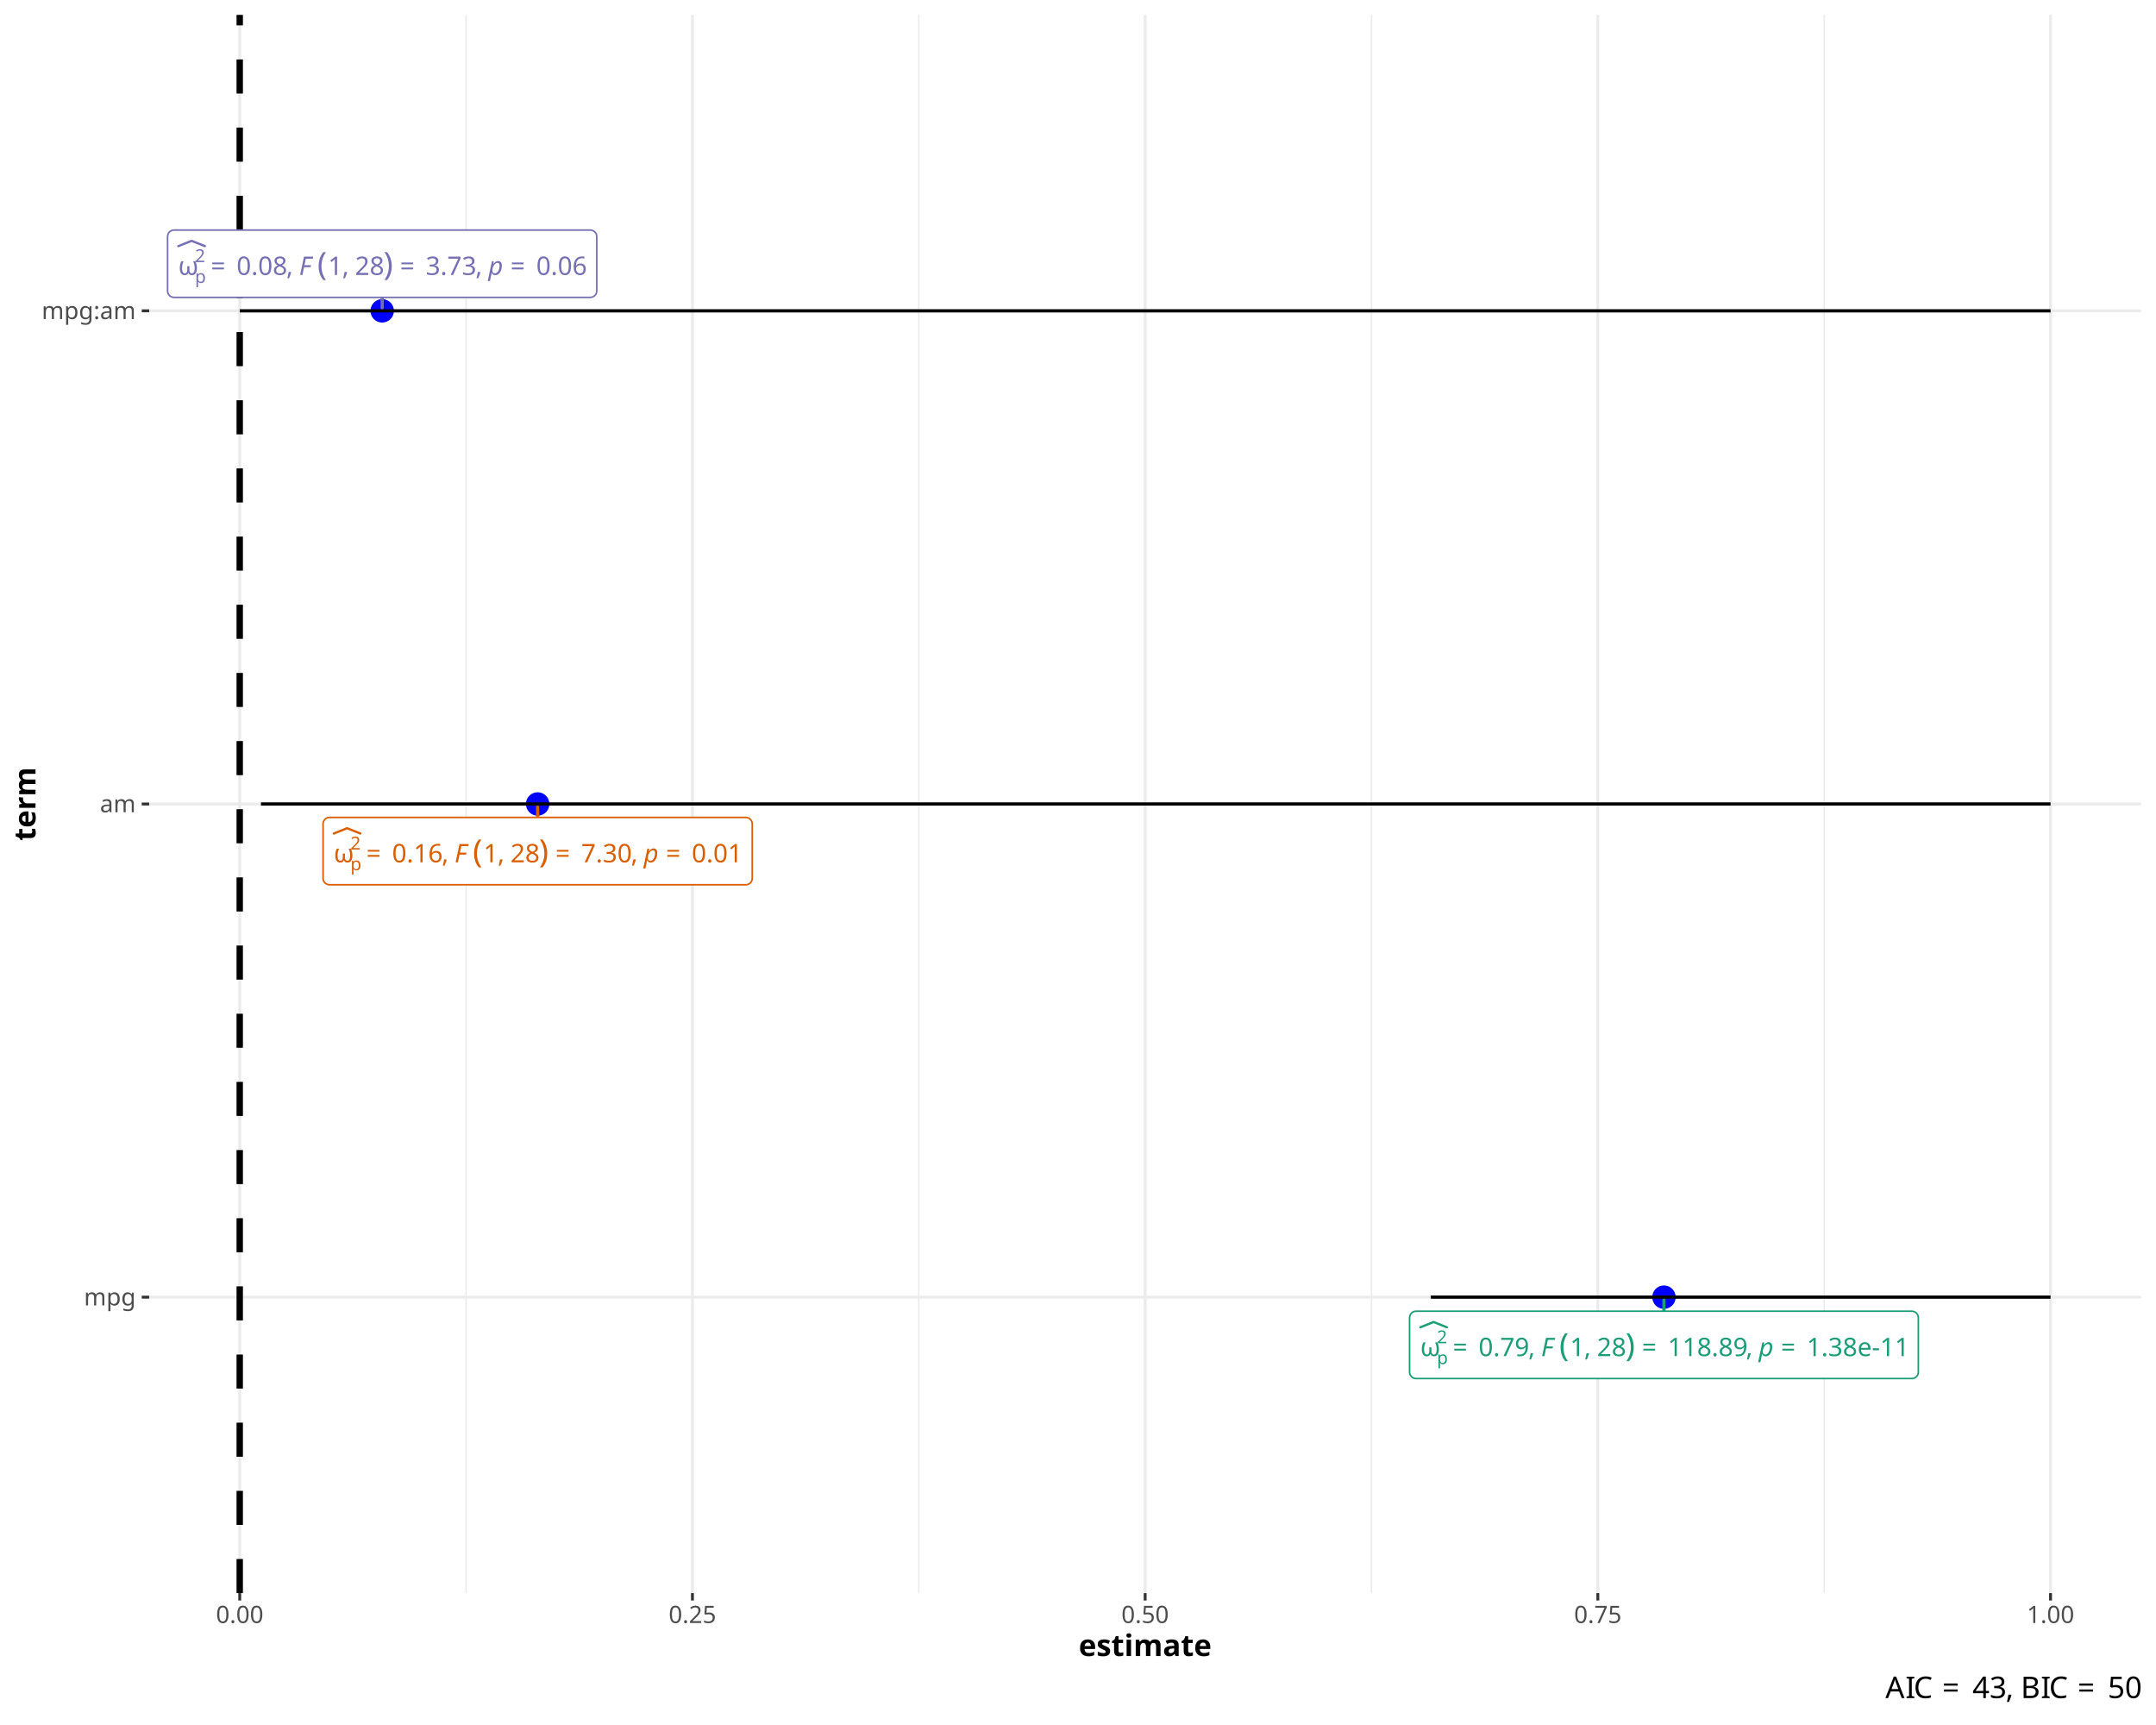
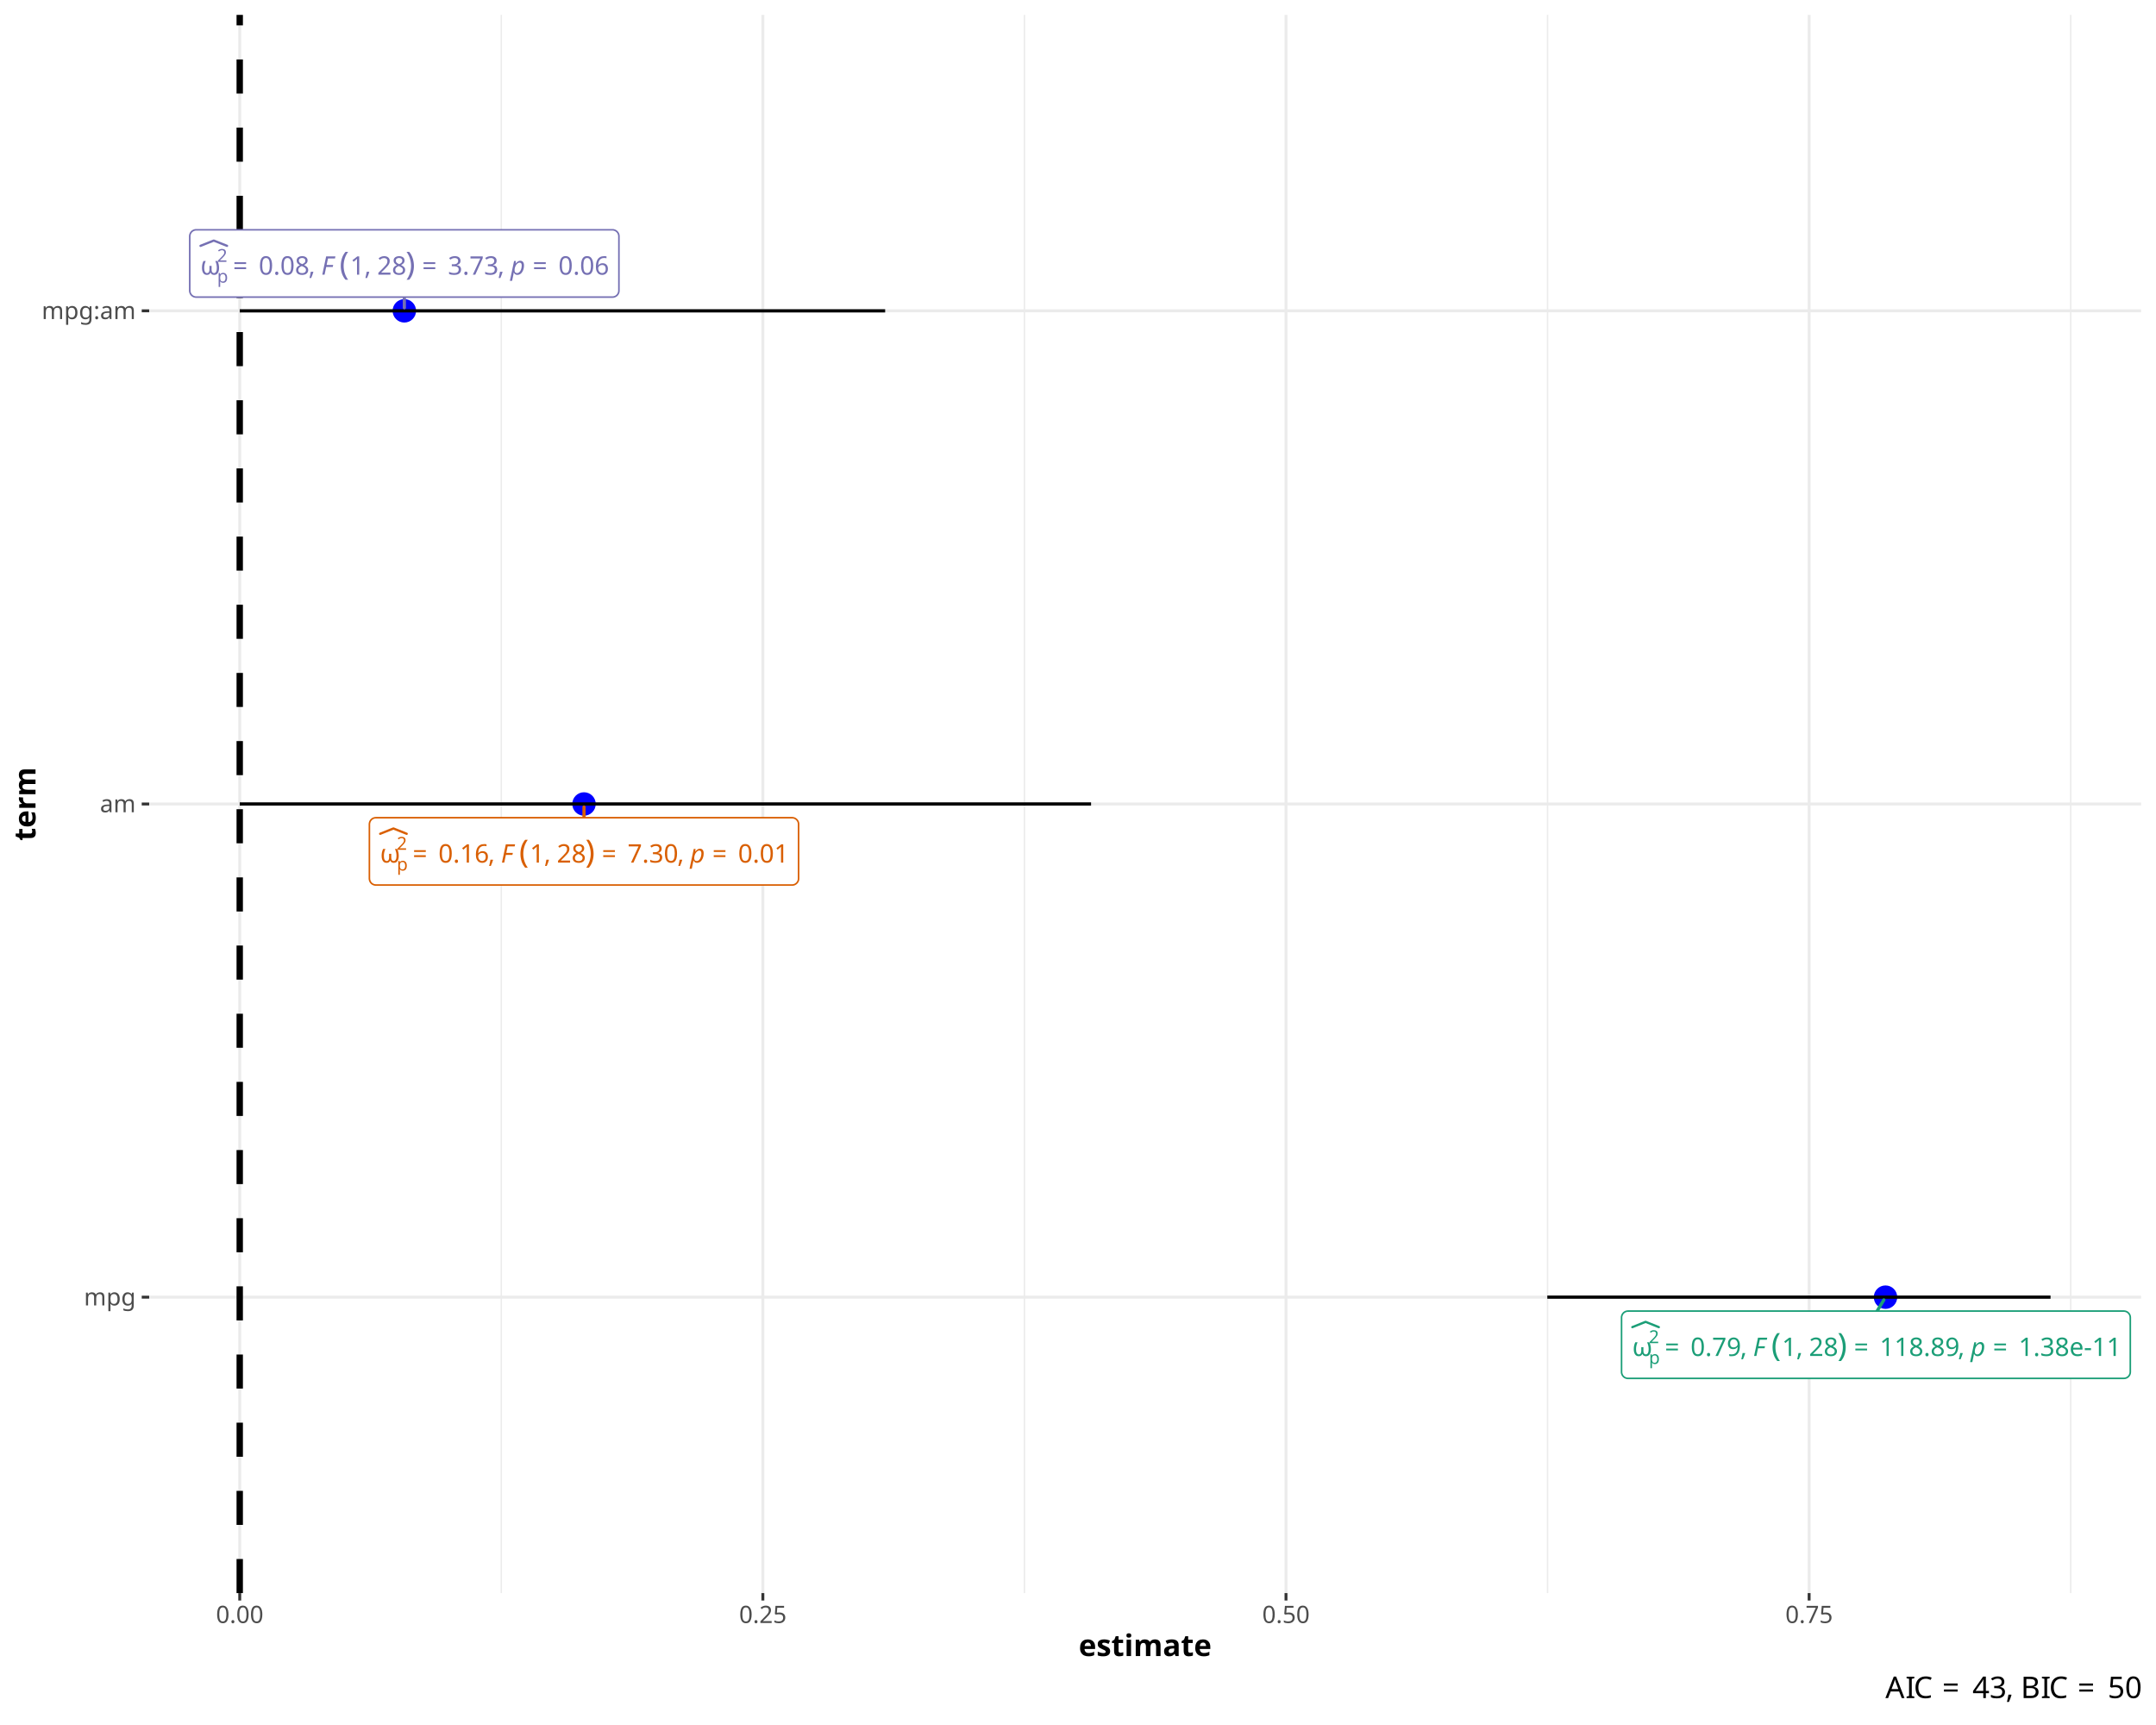
<svg xmlns="http://www.w3.org/2000/svg" class="svglite" data-engine-version="2.0" width="720.00pt" height="576.00pt" viewBox="0 0 720.00 576.00">
  <defs>
    <style type="text/css">
    .svglite line, .svglite polyline, .svglite polygon, .svglite path, .svglite rect, .svglite circle {
      fill: none;
      stroke: #000000;
      stroke-linecap: round;
      stroke-linejoin: round;
      stroke-miterlimit: 10.00;
    }
  </style>
  </defs>
  <rect width="100%" height="100%" style="stroke: none; fill: #FFFFFF;" />
  <defs>
    <clipPath id="cpMC4wMHw3MjAuMDB8MC4wMHw1NzYuMDA=">
      <rect x="0.00" y="0.00" width="720.00" height="576.00" />
    </clipPath>
  </defs>
  <g clip-path="url(#cpMC4wMHw3MjAuMDB8MC4wMHw1NzYuMDA=)">
    <rect x="0.00" y="0.00" width="720.00" height="576.00" style="stroke-width: 0.97; stroke: #FFFFFF; fill: #FFFFFF;" />
  </g>
  <defs>
    <clipPath id="cpNDkuODJ8NzE1LjAyfDQuOTh8NTMxLjk1">
      <rect x="49.82" y="4.98" width="665.20" height="526.97" />
    </clipPath>
  </defs>
  <g clip-path="url(#cpNDkuODJ8NzE1LjAyfDQuOTh8NTMxLjk1)">
    <rect x="49.82" y="4.98" width="665.20" height="526.97" style="stroke-width: 0.97; stroke: none; fill: #FFFFFF;" />
-     <polyline points="155.65,531.95 155.65,4.98 " style="stroke-width: 0.48; stroke: #EBEBEB; stroke-linecap: butt;" />
-     <polyline points="306.83,531.95 306.83,4.98 " style="stroke-width: 0.48; stroke: #EBEBEB; stroke-linecap: butt;" />
-     <polyline points="458.01,531.95 458.01,4.98 " style="stroke-width: 0.48; stroke: #EBEBEB; stroke-linecap: butt;" />
-     <polyline points="609.19,531.95 609.19,4.98 " style="stroke-width: 0.48; stroke: #EBEBEB; stroke-linecap: butt;" />
+     <polyline points="167.41,531.95 167.41,4.98 " style="stroke-width: 0.48; stroke: #EBEBEB; stroke-linecap: butt;" />
+     <polyline points="342.11,531.95 342.11,4.98 " style="stroke-width: 0.48; stroke: #EBEBEB; stroke-linecap: butt;" />
+     <polyline points="516.81,531.95 516.81,4.98 " style="stroke-width: 0.48; stroke: #EBEBEB; stroke-linecap: butt;" />
+     <polyline points="691.51,531.95 691.51,4.98 " style="stroke-width: 0.48; stroke: #EBEBEB; stroke-linecap: butt;" />
    <polyline points="49.82,433.14 715.02,433.14 " style="stroke-width: 0.97; stroke: #EBEBEB; stroke-linecap: butt;" />
    <polyline points="49.82,268.46 715.02,268.46 " style="stroke-width: 0.97; stroke: #EBEBEB; stroke-linecap: butt;" />
    <polyline points="49.82,103.79 715.02,103.79 " style="stroke-width: 0.97; stroke: #EBEBEB; stroke-linecap: butt;" />
    <polyline points="80.06,531.95 80.06,4.98 " style="stroke-width: 0.97; stroke: #EBEBEB; stroke-linecap: butt;" />
-     <polyline points="231.24,531.95 231.24,4.98 " style="stroke-width: 0.97; stroke: #EBEBEB; stroke-linecap: butt;" />
-     <polyline points="382.42,531.95 382.42,4.98 " style="stroke-width: 0.97; stroke: #EBEBEB; stroke-linecap: butt;" />
-     <polyline points="533.60,531.95 533.60,4.98 " style="stroke-width: 0.97; stroke: #EBEBEB; stroke-linecap: butt;" />
-     <polyline points="684.78,531.95 684.78,4.98 " style="stroke-width: 0.97; stroke: #EBEBEB; stroke-linecap: butt;" />
-     <circle cx="555.68" cy="433.14" r="3.56" style="stroke-width: 0.71; stroke: #0000FF; fill: #0000FF;" />
-     <circle cx="179.55" cy="268.46" r="3.56" style="stroke-width: 0.71; stroke: #0000FF; fill: #0000FF;" />
-     <circle cx="127.63" cy="103.79" r="3.56" style="stroke-width: 0.71; stroke: #0000FF; fill: #0000FF;" />
+     <polyline points="254.76,531.95 254.76,4.98 " style="stroke-width: 0.97; stroke: #EBEBEB; stroke-linecap: butt;" />
+     <polyline points="429.46,531.95 429.46,4.98 " style="stroke-width: 0.97; stroke: #EBEBEB; stroke-linecap: butt;" />
+     <polyline points="604.16,531.95 604.16,4.98 " style="stroke-width: 0.97; stroke: #EBEBEB; stroke-linecap: butt;" />
+     <circle cx="629.67" cy="433.14" r="3.56" style="stroke-width: 0.71; stroke: #0000FF; fill: #0000FF;" />
+     <circle cx="195.03" cy="268.46" r="3.56" style="stroke-width: 0.71; stroke: #0000FF; fill: #0000FF;" />
+     <circle cx="135.03" cy="103.79" r="3.56" style="stroke-width: 0.71; stroke: #0000FF; fill: #0000FF;" />
    <polyline points="684.78,433.14 684.78,433.14 " style="stroke-width: 1.07; stroke-linecap: butt;" />
-     <polyline points="684.78,433.14 477.82,433.14 " style="stroke-width: 1.07; stroke-linecap: butt;" />
-     <polyline points="477.82,433.14 477.82,433.14 " style="stroke-width: 1.07; stroke-linecap: butt;" />
-     <polyline points="684.78,268.46 684.78,268.46 " style="stroke-width: 1.07; stroke-linecap: butt;" />
-     <polyline points="684.78,268.46 87.15,268.46 " style="stroke-width: 1.07; stroke-linecap: butt;" />
-     <polyline points="87.15,268.46 87.15,268.46 " style="stroke-width: 1.07; stroke-linecap: butt;" />
-     <polyline points="684.78,103.79 684.78,103.79 " style="stroke-width: 1.07; stroke-linecap: butt;" />
-     <polyline points="684.78,103.79 80.06,103.79 " style="stroke-width: 1.07; stroke-linecap: butt;" />
+     <polyline points="684.78,433.14 516.73,433.14 " style="stroke-width: 1.07; stroke-linecap: butt;" />
+     <polyline points="516.73,433.14 516.73,433.14 " style="stroke-width: 1.07; stroke-linecap: butt;" />
+     <polyline points="364.36,268.46 364.36,268.46 " style="stroke-width: 1.07; stroke-linecap: butt;" />
+     <polyline points="364.36,268.46 80.06,268.46 " style="stroke-width: 1.07; stroke-linecap: butt;" />
+     <polyline points="80.06,268.46 80.06,268.46 " style="stroke-width: 1.07; stroke-linecap: butt;" />
+     <polyline points="295.60,103.79 295.60,103.79 " style="stroke-width: 1.07; stroke-linecap: butt;" />
+     <polyline points="295.60,103.79 80.06,103.79 " style="stroke-width: 1.07; stroke-linecap: butt;" />
    <polyline points="80.06,103.79 80.06,103.79 " style="stroke-width: 1.07; stroke-linecap: butt;" />
    <line x1="80.06" y1="531.95" x2="80.06" y2="4.98" style="stroke-width: 2.13; stroke-dasharray: 11.38,11.38; stroke-linecap: butt;" />
-     <line x1="555.68" y1="437.83" x2="555.68" y2="434.17" style="stroke-width: 1.07; stroke: #1B9E77;" />
-     <line x1="179.55" y1="272.95" x2="179.55" y2="269.49" style="stroke-width: 1.07; stroke: #D95F02;" />
-     <line x1="127.63" y1="99.30" x2="127.63" y2="102.76" style="stroke-width: 1.07; stroke: #7570B3;" />
-     <polygon points="472.89,460.31 638.47,460.31 638.38,460.31 638.73,460.30 639.07,460.23 639.40,460.11 639.70,459.93 639.97,459.71 640.20,459.45 640.38,459.16 640.52,458.84 640.60,458.50 640.63,458.15 640.63,458.15 640.63,439.99 640.63,439.99 640.60,439.65 640.52,439.31 640.38,438.99 640.20,438.70 639.97,438.44 639.70,438.22 639.40,438.04 639.07,437.92 638.73,437.85 638.47,437.83 472.89,437.83 473.15,437.85 472.80,437.83 472.46,437.88 472.12,437.97 471.81,438.12 471.52,438.32 471.27,438.56 471.06,438.84 470.90,439.15 470.79,439.48 470.74,439.82 470.73,439.99 470.73,458.15 470.74,457.98 470.74,458.33 470.79,458.67 470.90,459.00 471.06,459.31 471.27,459.59 471.52,459.83 471.81,460.02 472.12,460.17 472.46,460.27 472.80,460.31 " style="stroke-width: 0.53; stroke: #1B9E77; fill: #FFFFFF;" />
-     <text x="474.33" y="452.83" style="font-size: 8.54px; fill: #1B9E77; font-family: sans;" textLength="5.53px" lengthAdjust="spacingAndGlyphs">ω</text>
-     <text x="479.86" y="455.47" style="font-size: 5.98px; fill: #1B9E77; font-family: sans;" textLength="3.32px" lengthAdjust="spacingAndGlyphs">p</text>
-     <text x="479.86" y="448.54" style="font-size: 5.98px; fill: #1B9E77; font-family: sans;" textLength="3.32px" lengthAdjust="spacingAndGlyphs">2</text>
-     <polyline points="474.33,443.20 478.76,441.43 483.18,443.20 " style="stroke-width: 0.75; stroke: #1B9E77;" />
-     <text x="485.16" y="452.83" style="font-size: 8.54px; fill: #1B9E77; font-family: sans;" textLength="6.63px" lengthAdjust="spacingAndGlyphs">=</text>
-     <text x="493.76" y="452.83" style="font-size: 8.54px; fill: #1B9E77; font-family: sans;" textLength="16.61px" lengthAdjust="spacingAndGlyphs">0.79</text>
-     <text x="510.38" y="452.83" style="font-size: 8.54px; fill: #1B9E77; font-family: sans;" textLength="2.14px" lengthAdjust="spacingAndGlyphs">,</text>
-     <text x="512.51" y="452.83" style="font-size: 8.54px; fill: #1B9E77; font-family: sans;" textLength="2.14px" lengthAdjust="spacingAndGlyphs"> </text>
-     <text x="514.65" y="452.83" style="font-size: 8.54px; font-style: italic; fill: #1B9E77; font-family: sans;" textLength="5.21px" lengthAdjust="spacingAndGlyphs">F</text>
-     <text x="520.74" y="452.83" style="font-size: 10.67px; fill: #1B9E77; font-family: sans;" textLength="3.55px" lengthAdjust="spacingAndGlyphs">(</text>
-     <text x="524.30" y="452.83" style="font-size: 8.54px; fill: #1B9E77; font-family: sans;" textLength="4.75px" lengthAdjust="spacingAndGlyphs">1</text>
-     <text x="529.04" y="452.83" style="font-size: 8.54px; fill: #1B9E77; font-family: sans;" textLength="2.14px" lengthAdjust="spacingAndGlyphs">,</text>
-     <text x="531.18" y="452.83" style="font-size: 8.54px; fill: #1B9E77; font-family: sans;" textLength="2.14px" lengthAdjust="spacingAndGlyphs"> </text>
-     <text x="533.31" y="452.83" style="font-size: 8.54px; fill: #1B9E77; font-family: sans;" textLength="9.50px" lengthAdjust="spacingAndGlyphs">28</text>
-     <text x="542.81" y="452.83" style="font-size: 10.67px; fill: #1B9E77; font-family: sans;" textLength="3.55px" lengthAdjust="spacingAndGlyphs">)</text>
-     <text x="548.33" y="452.83" style="font-size: 8.54px; fill: #1B9E77; font-family: sans;" textLength="6.63px" lengthAdjust="spacingAndGlyphs">=</text>
-     <text x="556.94" y="452.83" style="font-size: 8.54px; fill: #1B9E77; font-family: sans;" textLength="26.11px" lengthAdjust="spacingAndGlyphs">118.89</text>
-     <text x="583.05" y="452.83" style="font-size: 8.54px; fill: #1B9E77; font-family: sans;" textLength="2.14px" lengthAdjust="spacingAndGlyphs">,</text>
-     <text x="585.18" y="452.83" style="font-size: 8.54px; fill: #1B9E77; font-family: sans;" textLength="2.14px" lengthAdjust="spacingAndGlyphs"> </text>
-     <text x="587.32" y="452.83" style="font-size: 8.54px; font-style: italic; fill: #1B9E77; font-family: sans;" textLength="4.75px" lengthAdjust="spacingAndGlyphs">p</text>
-     <text x="594.73" y="452.83" style="font-size: 8.54px; fill: #1B9E77; font-family: sans;" textLength="6.63px" lengthAdjust="spacingAndGlyphs">=</text>
-     <text x="603.33" y="452.83" style="font-size: 8.54px; fill: #1B9E77; font-family: sans;" textLength="33.70px" lengthAdjust="spacingAndGlyphs">1.38e-11</text>
-     <polygon points="110.05,295.43 249.05,295.43 248.96,295.43 249.31,295.42 249.65,295.35 249.98,295.23 250.28,295.05 250.55,294.83 250.78,294.57 250.96,294.28 251.10,293.96 251.18,293.62 251.21,293.27 251.21,293.27 251.21,275.11 251.21,275.11 251.18,274.77 251.10,274.43 250.96,274.11 250.78,273.82 250.55,273.56 250.28,273.34 249.98,273.16 249.65,273.04 249.31,272.97 249.05,272.95 110.05,272.95 110.31,272.97 109.96,272.96 109.62,273.00 109.28,273.09 108.97,273.24 108.68,273.44 108.43,273.68 108.22,273.96 108.06,274.27 107.95,274.60 107.89,274.94 107.89,275.11 107.89,293.27 107.89,293.10 107.89,293.45 107.95,293.79 108.06,294.12 108.22,294.43 108.43,294.71 108.68,294.95 108.97,295.15 109.28,295.29 109.62,295.39 109.96,295.43 " style="stroke-width: 0.53; stroke: #D95F02; fill: #FFFFFF;" />
-     <text x="111.49" y="287.95" style="font-size: 8.54px; fill: #D95F02; font-family: sans;" textLength="5.53px" lengthAdjust="spacingAndGlyphs">ω</text>
-     <text x="117.02" y="290.59" style="font-size: 5.98px; fill: #D95F02; font-family: sans;" textLength="3.32px" lengthAdjust="spacingAndGlyphs">p</text>
-     <text x="117.02" y="283.66" style="font-size: 5.98px; fill: #D95F02; font-family: sans;" textLength="3.32px" lengthAdjust="spacingAndGlyphs">2</text>
-     <polyline points="111.49,278.32 115.91,276.55 120.34,278.32 " style="stroke-width: 0.75; stroke: #D95F02;" />
-     <text x="122.32" y="287.95" style="font-size: 8.54px; fill: #D95F02; font-family: sans;" textLength="6.63px" lengthAdjust="spacingAndGlyphs">=</text>
-     <text x="130.92" y="287.95" style="font-size: 8.54px; fill: #D95F02; font-family: sans;" textLength="16.61px" lengthAdjust="spacingAndGlyphs">0.16</text>
-     <text x="147.54" y="287.95" style="font-size: 8.54px; fill: #D95F02; font-family: sans;" textLength="2.14px" lengthAdjust="spacingAndGlyphs">,</text>
-     <text x="149.67" y="287.95" style="font-size: 8.54px; fill: #D95F02; font-family: sans;" textLength="2.14px" lengthAdjust="spacingAndGlyphs"> </text>
-     <text x="151.81" y="287.95" style="font-size: 8.54px; font-style: italic; fill: #D95F02; font-family: sans;" textLength="5.21px" lengthAdjust="spacingAndGlyphs">F</text>
-     <text x="157.90" y="287.95" style="font-size: 10.67px; fill: #D95F02; font-family: sans;" textLength="3.55px" lengthAdjust="spacingAndGlyphs">(</text>
-     <text x="161.45" y="287.95" style="font-size: 8.54px; fill: #D95F02; font-family: sans;" textLength="4.75px" lengthAdjust="spacingAndGlyphs">1</text>
-     <text x="166.20" y="287.95" style="font-size: 8.54px; fill: #D95F02; font-family: sans;" textLength="2.14px" lengthAdjust="spacingAndGlyphs">,</text>
-     <text x="168.34" y="287.95" style="font-size: 8.54px; fill: #D95F02; font-family: sans;" textLength="2.14px" lengthAdjust="spacingAndGlyphs"> </text>
-     <text x="170.47" y="287.95" style="font-size: 8.54px; fill: #D95F02; font-family: sans;" textLength="9.50px" lengthAdjust="spacingAndGlyphs">28</text>
-     <text x="179.97" y="287.95" style="font-size: 10.67px; fill: #D95F02; font-family: sans;" textLength="3.55px" lengthAdjust="spacingAndGlyphs">)</text>
-     <text x="185.49" y="287.95" style="font-size: 8.54px; fill: #D95F02; font-family: sans;" textLength="6.63px" lengthAdjust="spacingAndGlyphs">=</text>
-     <text x="194.09" y="287.95" style="font-size: 8.54px; fill: #D95F02; font-family: sans;" textLength="16.61px" lengthAdjust="spacingAndGlyphs">7.30</text>
-     <text x="210.71" y="287.95" style="font-size: 8.54px; fill: #D95F02; font-family: sans;" textLength="2.14px" lengthAdjust="spacingAndGlyphs">,</text>
-     <text x="212.84" y="287.95" style="font-size: 8.54px; fill: #D95F02; font-family: sans;" textLength="2.14px" lengthAdjust="spacingAndGlyphs"> </text>
-     <text x="214.98" y="287.95" style="font-size: 8.54px; font-style: italic; fill: #D95F02; font-family: sans;" textLength="4.75px" lengthAdjust="spacingAndGlyphs">p</text>
-     <text x="222.39" y="287.95" style="font-size: 8.54px; fill: #D95F02; font-family: sans;" textLength="6.63px" lengthAdjust="spacingAndGlyphs">=</text>
-     <text x="231.00" y="287.95" style="font-size: 8.54px; fill: #D95F02; font-family: sans;" textLength="16.61px" lengthAdjust="spacingAndGlyphs">0.01</text>
-     <polygon points="58.12,99.30 197.13,99.30 197.04,99.30 197.39,99.28 197.73,99.21 198.05,99.09 198.35,98.91 198.62,98.70 198.85,98.43 199.04,98.14 199.18,97.82 199.26,97.48 199.29,97.14 199.29,97.14 199.29,78.98 199.29,78.98 199.26,78.63 199.18,78.29 199.04,77.97 198.85,77.68 198.62,77.42 198.35,77.20 198.05,77.03 197.73,76.90 197.39,76.83 197.13,76.82 58.12,76.82 58.38,76.83 58.04,76.82 57.69,76.86 57.36,76.96 57.04,77.11 56.76,77.30 56.51,77.54 56.30,77.82 56.14,78.13 56.03,78.46 55.97,78.80 55.96,78.98 55.96,97.14 55.97,96.96 55.97,97.31 56.03,97.65 56.14,97.98 56.30,98.29 56.51,98.57 56.76,98.81 57.04,99.01 57.36,99.16 57.69,99.25 58.04,99.30 " style="stroke-width: 0.53; stroke: #7570B3; fill: #FFFFFF;" />
-     <text x="59.56" y="91.81" style="font-size: 8.54px; fill: #7570B3; font-family: sans;" textLength="5.53px" lengthAdjust="spacingAndGlyphs">ω</text>
-     <text x="65.10" y="94.46" style="font-size: 5.98px; fill: #7570B3; font-family: sans;" textLength="3.32px" lengthAdjust="spacingAndGlyphs">p</text>
-     <text x="65.10" y="87.53" style="font-size: 5.98px; fill: #7570B3; font-family: sans;" textLength="3.32px" lengthAdjust="spacingAndGlyphs">2</text>
-     <polyline points="59.56,82.18 63.99,80.42 68.42,82.18 " style="stroke-width: 0.75; stroke: #7570B3;" />
-     <text x="70.40" y="91.81" style="font-size: 8.54px; fill: #7570B3; font-family: sans;" textLength="6.63px" lengthAdjust="spacingAndGlyphs">=</text>
-     <text x="79.00" y="91.81" style="font-size: 8.54px; fill: #7570B3; font-family: sans;" textLength="16.61px" lengthAdjust="spacingAndGlyphs">0.08</text>
-     <text x="95.61" y="91.81" style="font-size: 8.54px; fill: #7570B3; font-family: sans;" textLength="2.14px" lengthAdjust="spacingAndGlyphs">,</text>
-     <text x="97.75" y="91.81" style="font-size: 8.54px; fill: #7570B3; font-family: sans;" textLength="2.14px" lengthAdjust="spacingAndGlyphs"> </text>
-     <text x="99.88" y="91.81" style="font-size: 8.54px; font-style: italic; fill: #7570B3; font-family: sans;" textLength="5.21px" lengthAdjust="spacingAndGlyphs">F</text>
-     <text x="105.98" y="91.81" style="font-size: 10.67px; fill: #7570B3; font-family: sans;" textLength="3.55px" lengthAdjust="spacingAndGlyphs">(</text>
-     <text x="109.53" y="91.81" style="font-size: 8.54px; fill: #7570B3; font-family: sans;" textLength="4.75px" lengthAdjust="spacingAndGlyphs">1</text>
-     <text x="114.28" y="91.81" style="font-size: 8.54px; fill: #7570B3; font-family: sans;" textLength="2.14px" lengthAdjust="spacingAndGlyphs">,</text>
-     <text x="116.42" y="91.81" style="font-size: 8.54px; fill: #7570B3; font-family: sans;" textLength="2.14px" lengthAdjust="spacingAndGlyphs"> </text>
-     <text x="118.55" y="91.81" style="font-size: 8.54px; fill: #7570B3; font-family: sans;" textLength="9.50px" lengthAdjust="spacingAndGlyphs">28</text>
-     <text x="128.05" y="91.81" style="font-size: 10.67px; fill: #7570B3; font-family: sans;" textLength="3.55px" lengthAdjust="spacingAndGlyphs">)</text>
-     <text x="133.57" y="91.81" style="font-size: 8.54px; fill: #7570B3; font-family: sans;" textLength="6.63px" lengthAdjust="spacingAndGlyphs">=</text>
-     <text x="142.17" y="91.81" style="font-size: 8.54px; fill: #7570B3; font-family: sans;" textLength="16.61px" lengthAdjust="spacingAndGlyphs">3.73</text>
-     <text x="158.79" y="91.81" style="font-size: 8.54px; fill: #7570B3; font-family: sans;" textLength="2.14px" lengthAdjust="spacingAndGlyphs">,</text>
-     <text x="160.92" y="91.81" style="font-size: 8.54px; fill: #7570B3; font-family: sans;" textLength="2.14px" lengthAdjust="spacingAndGlyphs"> </text>
-     <text x="163.06" y="91.81" style="font-size: 8.54px; font-style: italic; fill: #7570B3; font-family: sans;" textLength="4.75px" lengthAdjust="spacingAndGlyphs">p</text>
-     <text x="170.47" y="91.81" style="font-size: 8.54px; fill: #7570B3; font-family: sans;" textLength="6.63px" lengthAdjust="spacingAndGlyphs">=</text>
-     <text x="179.07" y="91.81" style="font-size: 8.54px; fill: #7570B3; font-family: sans;" textLength="16.61px" lengthAdjust="spacingAndGlyphs">0.06</text>
+     <line x1="626.86" y1="437.78" x2="629.11" y2="434.07" style="stroke-width: 1.07; stroke: #1B9E77;" />
+     <line x1="195.03" y1="273.04" x2="195.03" y2="269.49" style="stroke-width: 1.07; stroke: #D95F02;" />
+     <line x1="135.03" y1="99.21" x2="135.03" y2="102.76" style="stroke-width: 1.07; stroke: #7570B3;" />
+     <polygon points="543.68,460.26 709.26,460.26 709.17,460.26 709.52,460.25 709.86,460.18 710.18,460.06 710.49,459.88 710.75,459.66 710.99,459.40 711.17,459.11 711.31,458.79 711.39,458.45 711.42,458.10 711.42,458.10 711.42,439.94 711.42,439.94 711.39,439.60 711.31,439.26 711.17,438.94 710.99,438.65 710.75,438.39 710.49,438.17 710.18,437.99 709.86,437.87 709.52,437.80 709.26,437.78 543.68,437.78 543.94,437.80 543.59,437.79 543.24,437.83 542.91,437.92 542.60,438.07 542.31,438.27 542.06,438.51 541.85,438.79 541.69,439.10 541.58,439.43 541.52,439.77 541.52,439.94 541.52,458.10 541.52,457.93 541.52,458.28 541.58,458.62 541.69,458.95 541.85,459.26 542.06,459.54 542.31,459.78 542.60,459.98 542.91,460.12 543.24,460.22 543.59,460.26 " style="stroke-width: 0.53; stroke: #1B9E77; fill: #FFFFFF;" />
+     <text x="545.12" y="452.78" style="font-size: 8.54px; fill: #1B9E77; font-family: sans;" textLength="5.53px" lengthAdjust="spacingAndGlyphs">ω</text>
+     <text x="550.65" y="455.42" style="font-size: 5.98px; fill: #1B9E77; font-family: sans;" textLength="3.32px" lengthAdjust="spacingAndGlyphs">p</text>
+     <text x="550.65" y="448.49" style="font-size: 5.98px; fill: #1B9E77; font-family: sans;" textLength="3.32px" lengthAdjust="spacingAndGlyphs">2</text>
+     <polyline points="545.12,443.15 549.54,441.38 553.97,443.15 " style="stroke-width: 0.75; stroke: #1B9E77;" />
+     <text x="555.95" y="452.78" style="font-size: 8.54px; fill: #1B9E77; font-family: sans;" textLength="6.63px" lengthAdjust="spacingAndGlyphs">=</text>
+     <text x="564.55" y="452.78" style="font-size: 8.54px; fill: #1B9E77; font-family: sans;" textLength="16.61px" lengthAdjust="spacingAndGlyphs">0.79</text>
+     <text x="581.16" y="452.78" style="font-size: 8.54px; fill: #1B9E77; font-family: sans;" textLength="2.14px" lengthAdjust="spacingAndGlyphs">,</text>
+     <text x="583.30" y="452.78" style="font-size: 8.54px; fill: #1B9E77; font-family: sans;" textLength="2.14px" lengthAdjust="spacingAndGlyphs"> </text>
+     <text x="585.44" y="452.78" style="font-size: 8.54px; font-style: italic; fill: #1B9E77; font-family: sans;" textLength="5.21px" lengthAdjust="spacingAndGlyphs">F</text>
+     <text x="591.53" y="452.78" style="font-size: 10.67px; fill: #1B9E77; font-family: sans;" textLength="3.55px" lengthAdjust="spacingAndGlyphs">(</text>
+     <text x="595.08" y="452.78" style="font-size: 8.54px; fill: #1B9E77; font-family: sans;" textLength="4.75px" lengthAdjust="spacingAndGlyphs">1</text>
+     <text x="599.83" y="452.78" style="font-size: 8.54px; fill: #1B9E77; font-family: sans;" textLength="2.14px" lengthAdjust="spacingAndGlyphs">,</text>
+     <text x="601.97" y="452.78" style="font-size: 8.54px; fill: #1B9E77; font-family: sans;" textLength="2.14px" lengthAdjust="spacingAndGlyphs"> </text>
+     <text x="604.10" y="452.78" style="font-size: 8.54px; fill: #1B9E77; font-family: sans;" textLength="9.50px" lengthAdjust="spacingAndGlyphs">28</text>
+     <text x="613.60" y="452.78" style="font-size: 10.67px; fill: #1B9E77; font-family: sans;" textLength="3.55px" lengthAdjust="spacingAndGlyphs">)</text>
+     <text x="619.12" y="452.78" style="font-size: 8.54px; fill: #1B9E77; font-family: sans;" textLength="6.63px" lengthAdjust="spacingAndGlyphs">=</text>
+     <text x="627.72" y="452.78" style="font-size: 8.54px; fill: #1B9E77; font-family: sans;" textLength="26.11px" lengthAdjust="spacingAndGlyphs">118.89</text>
+     <text x="653.83" y="452.78" style="font-size: 8.54px; fill: #1B9E77; font-family: sans;" textLength="2.14px" lengthAdjust="spacingAndGlyphs">,</text>
+     <text x="655.97" y="452.78" style="font-size: 8.54px; fill: #1B9E77; font-family: sans;" textLength="2.14px" lengthAdjust="spacingAndGlyphs"> </text>
+     <text x="658.10" y="452.78" style="font-size: 8.54px; font-style: italic; fill: #1B9E77; font-family: sans;" textLength="4.75px" lengthAdjust="spacingAndGlyphs">p</text>
+     <text x="665.52" y="452.78" style="font-size: 8.54px; fill: #1B9E77; font-family: sans;" textLength="6.63px" lengthAdjust="spacingAndGlyphs">=</text>
+     <text x="674.12" y="452.78" style="font-size: 8.54px; fill: #1B9E77; font-family: sans;" textLength="33.70px" lengthAdjust="spacingAndGlyphs">1.38e-11</text>
+     <polygon points="125.52,295.52 264.53,295.52 264.44,295.52 264.79,295.51 265.13,295.44 265.45,295.32 265.75,295.14 266.02,294.92 266.25,294.66 266.44,294.37 266.58,294.05 266.66,293.71 266.69,293.36 266.69,293.36 266.69,275.20 266.69,275.20 266.66,274.86 266.58,274.52 266.44,274.20 266.25,273.91 266.02,273.65 265.75,273.43 265.45,273.25 265.13,273.13 264.79,273.06 264.53,273.04 125.52,273.04 125.78,273.06 125.44,273.05 125.09,273.09 124.76,273.18 124.44,273.33 124.16,273.53 123.91,273.77 123.70,274.05 123.54,274.36 123.43,274.69 123.37,275.03 123.36,275.20 123.36,293.36 123.37,293.19 123.37,293.54 123.43,293.88 123.54,294.21 123.70,294.52 123.91,294.80 124.16,295.04 124.44,295.23 124.76,295.38 125.09,295.48 125.44,295.52 " style="stroke-width: 0.53; stroke: #D95F02; fill: #FFFFFF;" />
+     <text x="126.96" y="288.04" style="font-size: 8.54px; fill: #D95F02; font-family: sans;" textLength="5.53px" lengthAdjust="spacingAndGlyphs">ω</text>
+     <text x="132.50" y="290.68" style="font-size: 5.98px; fill: #D95F02; font-family: sans;" textLength="3.32px" lengthAdjust="spacingAndGlyphs">p</text>
+     <text x="132.50" y="283.75" style="font-size: 5.98px; fill: #D95F02; font-family: sans;" textLength="3.32px" lengthAdjust="spacingAndGlyphs">2</text>
+     <polyline points="126.96,278.41 131.39,276.64 135.82,278.41 " style="stroke-width: 0.75; stroke: #D95F02;" />
+     <text x="137.80" y="288.04" style="font-size: 8.54px; fill: #D95F02; font-family: sans;" textLength="6.63px" lengthAdjust="spacingAndGlyphs">=</text>
+     <text x="146.40" y="288.04" style="font-size: 8.54px; fill: #D95F02; font-family: sans;" textLength="16.61px" lengthAdjust="spacingAndGlyphs">0.16</text>
+     <text x="163.01" y="288.04" style="font-size: 8.54px; fill: #D95F02; font-family: sans;" textLength="2.14px" lengthAdjust="spacingAndGlyphs">,</text>
+     <text x="165.15" y="288.04" style="font-size: 8.54px; fill: #D95F02; font-family: sans;" textLength="2.14px" lengthAdjust="spacingAndGlyphs"> </text>
+     <text x="167.28" y="288.04" style="font-size: 8.54px; font-style: italic; fill: #D95F02; font-family: sans;" textLength="5.21px" lengthAdjust="spacingAndGlyphs">F</text>
+     <text x="173.38" y="288.04" style="font-size: 10.67px; fill: #D95F02; font-family: sans;" textLength="3.55px" lengthAdjust="spacingAndGlyphs">(</text>
+     <text x="176.93" y="288.04" style="font-size: 8.54px; fill: #D95F02; font-family: sans;" textLength="4.75px" lengthAdjust="spacingAndGlyphs">1</text>
+     <text x="181.68" y="288.04" style="font-size: 8.54px; fill: #D95F02; font-family: sans;" textLength="2.14px" lengthAdjust="spacingAndGlyphs">,</text>
+     <text x="183.82" y="288.04" style="font-size: 8.54px; fill: #D95F02; font-family: sans;" textLength="2.14px" lengthAdjust="spacingAndGlyphs"> </text>
+     <text x="185.95" y="288.04" style="font-size: 8.54px; fill: #D95F02; font-family: sans;" textLength="9.50px" lengthAdjust="spacingAndGlyphs">28</text>
+     <text x="195.45" y="288.04" style="font-size: 10.67px; fill: #D95F02; font-family: sans;" textLength="3.55px" lengthAdjust="spacingAndGlyphs">)</text>
+     <text x="200.97" y="288.04" style="font-size: 8.54px; fill: #D95F02; font-family: sans;" textLength="6.63px" lengthAdjust="spacingAndGlyphs">=</text>
+     <text x="209.57" y="288.04" style="font-size: 8.54px; fill: #D95F02; font-family: sans;" textLength="16.61px" lengthAdjust="spacingAndGlyphs">7.30</text>
+     <text x="226.19" y="288.04" style="font-size: 8.54px; fill: #D95F02; font-family: sans;" textLength="2.14px" lengthAdjust="spacingAndGlyphs">,</text>
+     <text x="228.32" y="288.04" style="font-size: 8.54px; fill: #D95F02; font-family: sans;" textLength="2.14px" lengthAdjust="spacingAndGlyphs"> </text>
+     <text x="230.46" y="288.04" style="font-size: 8.54px; font-style: italic; fill: #D95F02; font-family: sans;" textLength="4.75px" lengthAdjust="spacingAndGlyphs">p</text>
+     <text x="237.87" y="288.04" style="font-size: 8.54px; fill: #D95F02; font-family: sans;" textLength="6.63px" lengthAdjust="spacingAndGlyphs">=</text>
+     <text x="246.47" y="288.04" style="font-size: 8.54px; fill: #D95F02; font-family: sans;" textLength="16.61px" lengthAdjust="spacingAndGlyphs">0.01</text>
+     <polygon points="65.52,99.21 204.53,99.21 204.44,99.21 204.79,99.19 205.13,99.12 205.45,99.00 205.75,98.83 206.02,98.61 206.25,98.35 206.44,98.05 206.58,97.73 206.66,97.39 206.69,97.05 206.69,97.05 206.69,78.89 206.69,78.89 206.66,78.54 206.58,78.20 206.44,77.88 206.25,77.59 206.02,77.33 205.75,77.11 205.45,76.94 205.13,76.81 204.79,76.74 204.53,76.73 65.52,76.73 65.79,76.74 65.44,76.73 65.09,76.77 64.76,76.87 64.44,77.02 64.16,77.21 63.91,77.45 63.70,77.73 63.54,78.04 63.43,78.37 63.37,78.71 63.36,78.89 63.36,97.05 63.37,96.87 63.37,97.22 63.43,97.56 63.54,97.89 63.70,98.20 63.91,98.48 64.16,98.72 64.44,98.92 64.76,99.07 65.09,99.16 65.44,99.21 " style="stroke-width: 0.53; stroke: #7570B3; fill: #FFFFFF;" />
+     <text x="66.96" y="91.72" style="font-size: 8.54px; fill: #7570B3; font-family: sans;" textLength="5.53px" lengthAdjust="spacingAndGlyphs">ω</text>
+     <text x="72.50" y="94.37" style="font-size: 5.98px; fill: #7570B3; font-family: sans;" textLength="3.32px" lengthAdjust="spacingAndGlyphs">p</text>
+     <text x="72.50" y="87.44" style="font-size: 5.98px; fill: #7570B3; font-family: sans;" textLength="3.32px" lengthAdjust="spacingAndGlyphs">2</text>
+     <polyline points="66.96,82.09 71.39,80.33 75.82,82.09 " style="stroke-width: 0.75; stroke: #7570B3;" />
+     <text x="77.80" y="91.72" style="font-size: 8.54px; fill: #7570B3; font-family: sans;" textLength="6.63px" lengthAdjust="spacingAndGlyphs">=</text>
+     <text x="86.40" y="91.72" style="font-size: 8.54px; fill: #7570B3; font-family: sans;" textLength="16.61px" lengthAdjust="spacingAndGlyphs">0.08</text>
+     <text x="103.01" y="91.72" style="font-size: 8.54px; fill: #7570B3; font-family: sans;" textLength="2.14px" lengthAdjust="spacingAndGlyphs">,</text>
+     <text x="105.15" y="91.72" style="font-size: 8.54px; fill: #7570B3; font-family: sans;" textLength="2.14px" lengthAdjust="spacingAndGlyphs"> </text>
+     <text x="107.28" y="91.72" style="font-size: 8.54px; font-style: italic; fill: #7570B3; font-family: sans;" textLength="5.21px" lengthAdjust="spacingAndGlyphs">F</text>
+     <text x="113.38" y="91.72" style="font-size: 10.67px; fill: #7570B3; font-family: sans;" textLength="3.55px" lengthAdjust="spacingAndGlyphs">(</text>
+     <text x="116.93" y="91.72" style="font-size: 8.54px; fill: #7570B3; font-family: sans;" textLength="4.75px" lengthAdjust="spacingAndGlyphs">1</text>
+     <text x="121.68" y="91.72" style="font-size: 8.54px; fill: #7570B3; font-family: sans;" textLength="2.14px" lengthAdjust="spacingAndGlyphs">,</text>
+     <text x="123.82" y="91.72" style="font-size: 8.54px; fill: #7570B3; font-family: sans;" textLength="2.14px" lengthAdjust="spacingAndGlyphs"> </text>
+     <text x="125.95" y="91.72" style="font-size: 8.54px; fill: #7570B3; font-family: sans;" textLength="9.50px" lengthAdjust="spacingAndGlyphs">28</text>
+     <text x="135.45" y="91.72" style="font-size: 10.67px; fill: #7570B3; font-family: sans;" textLength="3.55px" lengthAdjust="spacingAndGlyphs">)</text>
+     <text x="140.97" y="91.72" style="font-size: 8.54px; fill: #7570B3; font-family: sans;" textLength="6.63px" lengthAdjust="spacingAndGlyphs">=</text>
+     <text x="149.57" y="91.72" style="font-size: 8.54px; fill: #7570B3; font-family: sans;" textLength="16.61px" lengthAdjust="spacingAndGlyphs">3.73</text>
+     <text x="166.19" y="91.72" style="font-size: 8.54px; fill: #7570B3; font-family: sans;" textLength="2.14px" lengthAdjust="spacingAndGlyphs">,</text>
+     <text x="168.32" y="91.72" style="font-size: 8.54px; fill: #7570B3; font-family: sans;" textLength="2.14px" lengthAdjust="spacingAndGlyphs"> </text>
+     <text x="170.46" y="91.72" style="font-size: 8.54px; font-style: italic; fill: #7570B3; font-family: sans;" textLength="4.75px" lengthAdjust="spacingAndGlyphs">p</text>
+     <text x="177.87" y="91.72" style="font-size: 8.54px; fill: #7570B3; font-family: sans;" textLength="6.63px" lengthAdjust="spacingAndGlyphs">=</text>
+     <text x="186.47" y="91.72" style="font-size: 8.54px; fill: #7570B3; font-family: sans;" textLength="16.61px" lengthAdjust="spacingAndGlyphs">0.06</text>
  </g>
  <g clip-path="url(#cpMC4wMHw3MjAuMDB8MC4wMHw1NzYuMDA=)">
    <text x="45.34" y="435.89" text-anchor="end" style="font-size: 8.00px; fill: #4D4D4D; font-family: sans;" textLength="15.57px" lengthAdjust="spacingAndGlyphs">mpg</text>
    <text x="45.34" y="271.22" text-anchor="end" style="font-size: 8.00px; fill: #4D4D4D; font-family: sans;" textLength="11.12px" lengthAdjust="spacingAndGlyphs">am</text>
    <text x="45.34" y="106.54" text-anchor="end" style="font-size: 8.00px; fill: #4D4D4D; font-family: sans;" textLength="28.91px" lengthAdjust="spacingAndGlyphs">mpg:am</text>
    <polyline points="47.33,433.14 49.82,433.14 " style="stroke-width: 0.97; stroke: #333333; stroke-linecap: butt;" />
    <polyline points="47.33,268.46 49.82,268.46 " style="stroke-width: 0.97; stroke: #333333; stroke-linecap: butt;" />
    <polyline points="47.33,103.79 49.82,103.79 " style="stroke-width: 0.97; stroke: #333333; stroke-linecap: butt;" />
    <polyline points="80.06,534.44 80.06,531.95 " style="stroke-width: 0.97; stroke: #333333; stroke-linecap: butt;" />
-     <polyline points="231.24,534.44 231.24,531.95 " style="stroke-width: 0.97; stroke: #333333; stroke-linecap: butt;" />
-     <polyline points="382.42,534.44 382.42,531.95 " style="stroke-width: 0.97; stroke: #333333; stroke-linecap: butt;" />
-     <polyline points="533.60,534.44 533.60,531.95 " style="stroke-width: 0.97; stroke: #333333; stroke-linecap: butt;" />
-     <polyline points="684.78,534.44 684.78,531.95 " style="stroke-width: 0.97; stroke: #333333; stroke-linecap: butt;" />
+     <polyline points="254.76,534.44 254.76,531.95 " style="stroke-width: 0.97; stroke: #333333; stroke-linecap: butt;" />
+     <polyline points="429.46,534.44 429.46,531.95 " style="stroke-width: 0.97; stroke: #333333; stroke-linecap: butt;" />
+     <polyline points="604.16,534.44 604.16,531.95 " style="stroke-width: 0.97; stroke: #333333; stroke-linecap: butt;" />
    <text x="80.06" y="541.94" text-anchor="middle" style="font-size: 8.00px; fill: #4D4D4D; font-family: sans;" textLength="15.57px" lengthAdjust="spacingAndGlyphs">0.00</text>
-     <text x="231.24" y="541.94" text-anchor="middle" style="font-size: 8.00px; fill: #4D4D4D; font-family: sans;" textLength="15.57px" lengthAdjust="spacingAndGlyphs">0.25</text>
-     <text x="382.42" y="541.94" text-anchor="middle" style="font-size: 8.00px; fill: #4D4D4D; font-family: sans;" textLength="15.57px" lengthAdjust="spacingAndGlyphs">0.50</text>
-     <text x="533.60" y="541.94" text-anchor="middle" style="font-size: 8.00px; fill: #4D4D4D; font-family: sans;" textLength="15.57px" lengthAdjust="spacingAndGlyphs">0.75</text>
-     <text x="684.78" y="541.94" text-anchor="middle" style="font-size: 8.00px; fill: #4D4D4D; font-family: sans;" textLength="15.57px" lengthAdjust="spacingAndGlyphs">1.00</text>
+     <text x="254.76" y="541.94" text-anchor="middle" style="font-size: 8.00px; fill: #4D4D4D; font-family: sans;" textLength="15.57px" lengthAdjust="spacingAndGlyphs">0.25</text>
+     <text x="429.46" y="541.94" text-anchor="middle" style="font-size: 8.00px; fill: #4D4D4D; font-family: sans;" textLength="15.57px" lengthAdjust="spacingAndGlyphs">0.50</text>
+     <text x="604.16" y="541.94" text-anchor="middle" style="font-size: 8.00px; fill: #4D4D4D; font-family: sans;" textLength="15.57px" lengthAdjust="spacingAndGlyphs">0.75</text>
    <text x="382.42" y="552.97" text-anchor="middle" style="font-size: 10.00px; font-weight: bold; font-family: sans;" textLength="37.80px" lengthAdjust="spacingAndGlyphs">estimate</text>
    <text transform="translate(11.86,268.46) rotate(-90)" text-anchor="middle" style="font-size: 10.00px; font-weight: bold; font-family: sans;" textLength="20.00px" lengthAdjust="spacingAndGlyphs">term</text>
    <text x="629.63" y="567.01" style="font-size: 10.00px; font-family: sans;" textLength="6.67px" lengthAdjust="spacingAndGlyphs">A</text>
    <text x="636.30" y="567.01" style="font-size: 10.00px; font-family: sans;" textLength="2.78px" lengthAdjust="spacingAndGlyphs">I</text>
    <text x="639.08" y="567.01" style="font-size: 10.00px; font-family: sans;" textLength="7.22px" lengthAdjust="spacingAndGlyphs">C</text>
    <text x="648.62" y="567.01" style="font-size: 10.00px; font-family: sans;" textLength="7.76px" lengthAdjust="spacingAndGlyphs">=</text>
    <text x="658.70" y="567.01" style="font-size: 10.00px; font-family: sans;" textLength="11.12px" lengthAdjust="spacingAndGlyphs">43</text>
    <text x="669.82" y="567.01" style="font-size: 10.00px; font-family: sans;" textLength="2.50px" lengthAdjust="spacingAndGlyphs">,</text>
    <text x="672.32" y="567.01" style="font-size: 10.00px; font-family: sans;" textLength="2.50px" lengthAdjust="spacingAndGlyphs"> </text>
    <text x="674.83" y="567.01" style="font-size: 10.00px; font-family: sans;" textLength="6.67px" lengthAdjust="spacingAndGlyphs">B</text>
    <text x="681.50" y="567.01" style="font-size: 10.00px; font-family: sans;" textLength="2.78px" lengthAdjust="spacingAndGlyphs">I</text>
    <text x="684.28" y="567.01" style="font-size: 10.00px; font-family: sans;" textLength="7.22px" lengthAdjust="spacingAndGlyphs">C</text>
    <text x="693.82" y="567.01" style="font-size: 10.00px; font-family: sans;" textLength="7.76px" lengthAdjust="spacingAndGlyphs">=</text>
    <text x="703.89" y="567.01" style="font-size: 10.00px; font-family: sans;" textLength="11.12px" lengthAdjust="spacingAndGlyphs">50</text>
  </g>
</svg>
